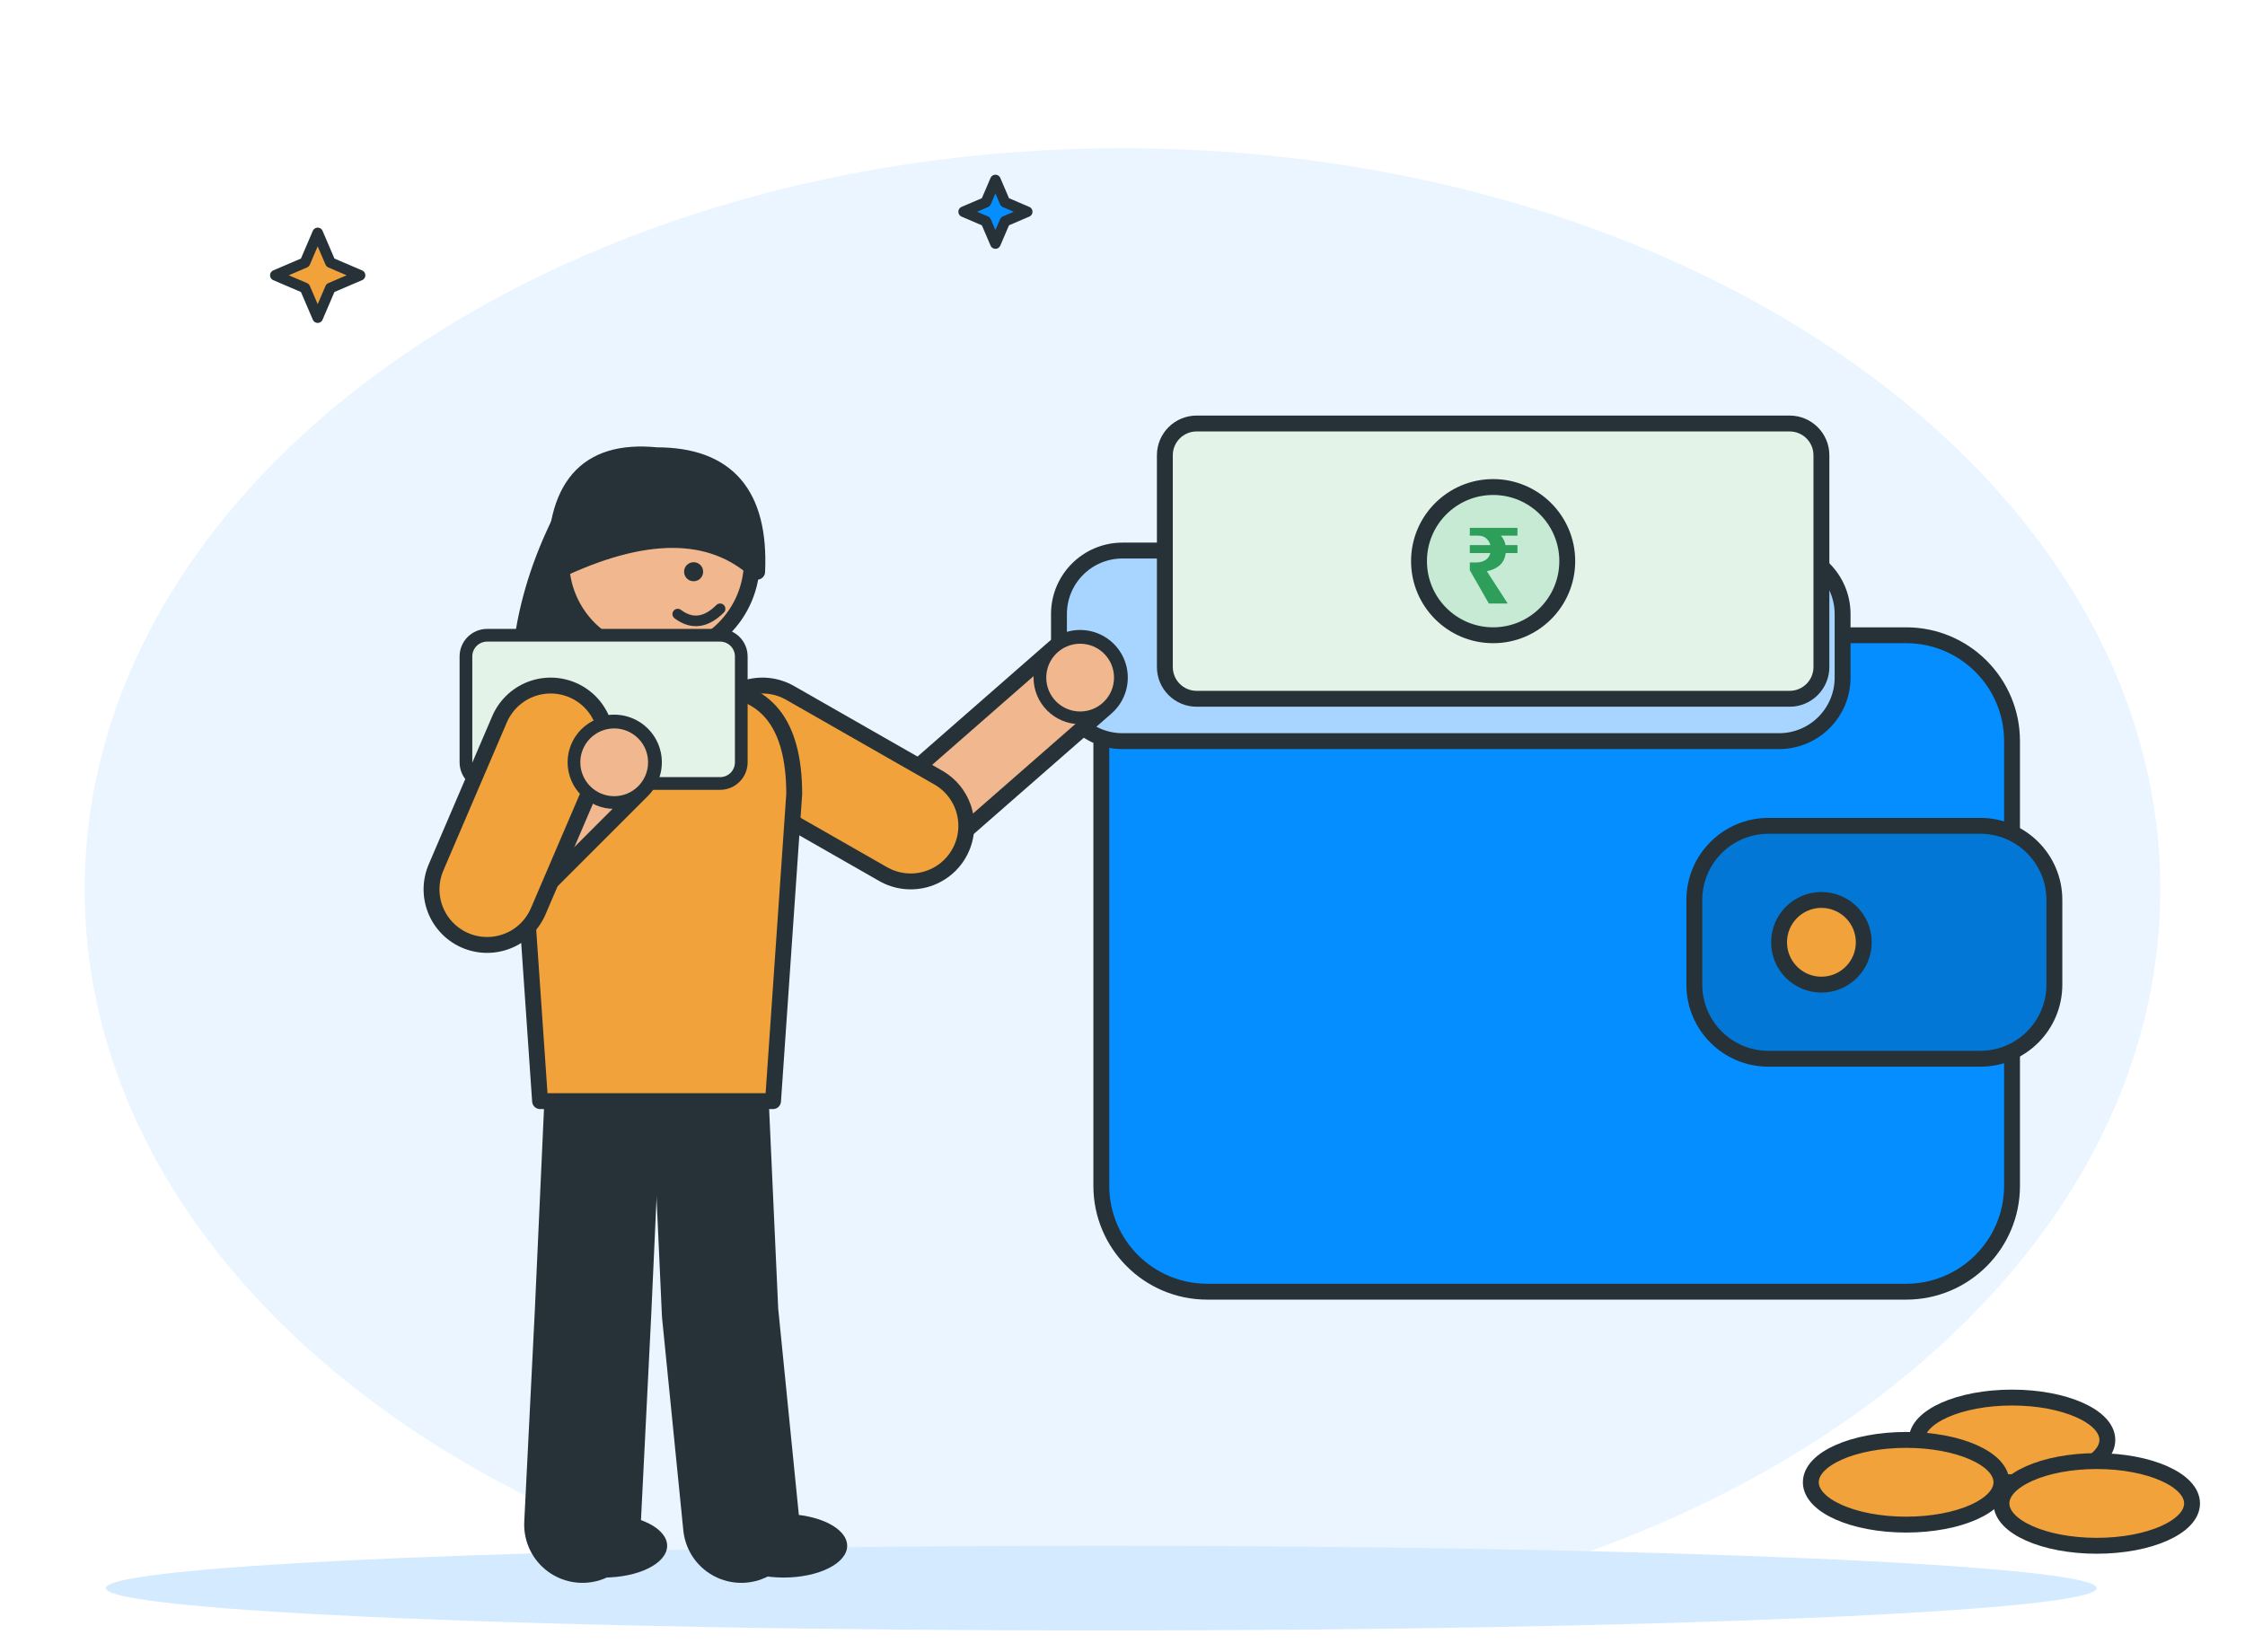
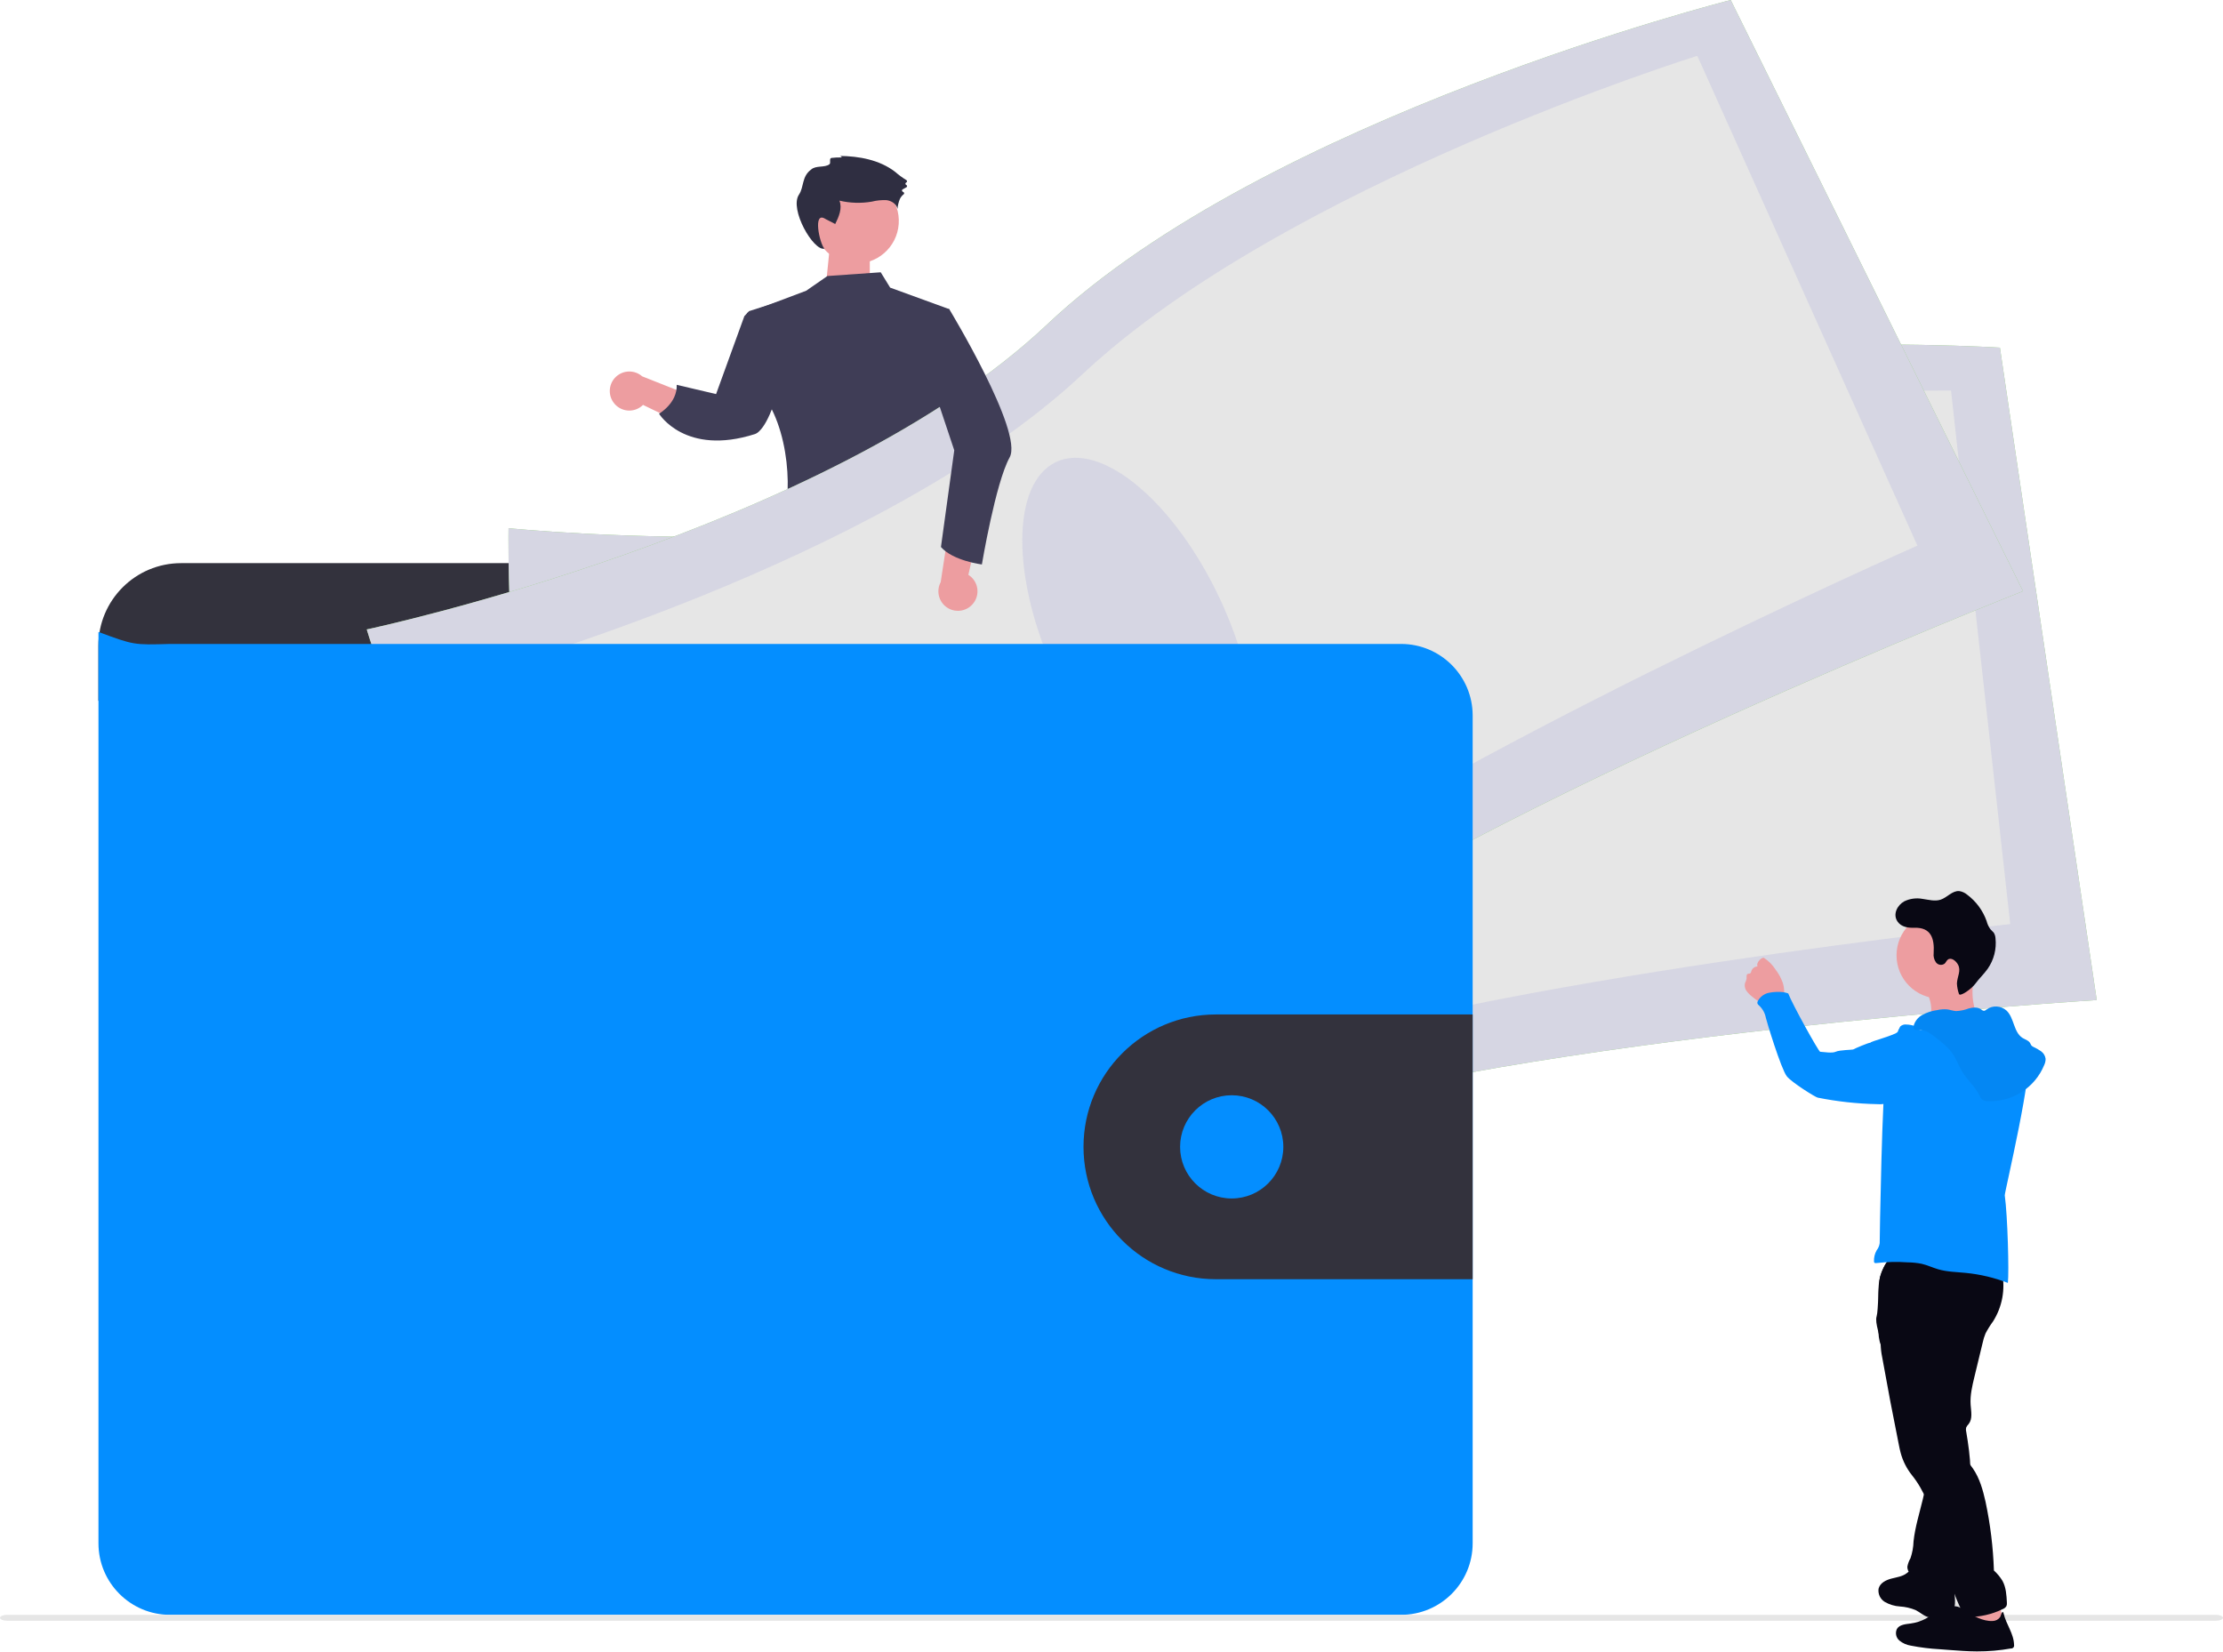
- <svg xmlns="http://www.w3.org/2000/svg" viewBox="16 10 212 156" fill="none">
-   <ellipse cx="122" cy="94" rx="98" ry="70" fill="#EAF5FF" />
-   <ellipse cx="120.0" cy="160" rx="94.0" ry="4" fill="#D3EAFF" />
-   <rect fill="#048EFF" stroke="#263238" stroke-width="1.5" stroke-linejoin="round" stroke-linecap="round" x="120" y="70" width="86" height="62" rx="10" />
-   <rect fill="#A8D5FF" stroke="#263238" stroke-width="1.5" stroke-linejoin="round" stroke-linecap="round" x="116" y="62" width="74" height="18" rx="6" />
-   <rect fill="#0277D6" stroke="#263238" stroke-width="1.5" stroke-linejoin="round" stroke-linecap="round" x="176" y="88" width="34" height="22" rx="7" />
-   <circle fill="#F2A23A" stroke="#263238" stroke-width="1.5" stroke-linejoin="round" stroke-linecap="round" cx="188" cy="99" r="4" />
-   <rect fill="#E3F3E8" stroke="#263238" stroke-width="1.5" stroke-linejoin="round" stroke-linecap="round" x="126" y="50" width="62" height="26" rx="3" />
-   <circle fill="#C6EAD3" stroke="#263238" stroke-width="1.5" stroke-linejoin="round" stroke-linecap="round" cx="157" cy="63" r="7" />
-   <text x="157" y="67" text-anchor="middle" font-family="Arial, sans-serif" font-size="10" font-weight="700" fill="#2E9E5B">₹</text>
-   <ellipse cx="206" cy="146" rx="9" ry="4" fill="#F2A23A" stroke="#263238" stroke-width="1.5" />
-   <ellipse cx="196" cy="150" rx="9" ry="4" fill="#F2A23A" stroke="#263238" stroke-width="1.5" />
-   <ellipse cx="214" cy="152" rx="9" ry="4" fill="#F2A23A" stroke="#263238" stroke-width="1.5" />
-   <path d="M73,112 L72,134 L71,154" fill="none" stroke="#263238" stroke-width="11" stroke-linecap="round" stroke-linejoin="round" />
-   <path d="M73,112 L72,134 L71,154" fill="none" stroke="#263238" stroke-width="8" stroke-linecap="round" stroke-linejoin="round" />
-   <path d="M83,112 L84,134 L86,154" fill="none" stroke="#263238" stroke-width="11" stroke-linecap="round" stroke-linejoin="round" />
-   <path d="M83,112 L84,134 L86,154" fill="none" stroke="#263238" stroke-width="8" stroke-linecap="round" stroke-linejoin="round" />
-   <ellipse cx="73" cy="156" rx="6" ry="3" fill="#263238" />
-   <ellipse cx="90" cy="156" rx="6" ry="3" fill="#263238" />
-   <path d="M102,88 L118,74" fill="none" stroke="#263238" stroke-width="9" stroke-linecap="round" stroke-linejoin="round" />
-   <path d="M102,88 L118,74" fill="none" stroke="#F1B78E" stroke-width="6" stroke-linecap="round" stroke-linejoin="round" />
-   <path d="M88,80 L102,88" fill="none" stroke="#263238" stroke-width="12" stroke-linecap="round" stroke-linejoin="round" />
-   <path d="M88,80 L102,88" fill="none" stroke="#F2A23A" stroke-width="9" stroke-linecap="round" stroke-linejoin="round" />
-   <circle fill="#F1B78E" stroke="#263238" stroke-width="1.2" stroke-linejoin="round" stroke-linecap="round" cx="118" cy="74" r="3.8" />
-   <path fill="#F2A23A" stroke="#263238" stroke-width="1.5" stroke-linejoin="round" stroke-linecap="round" d="M65,85 Q65,75 73,75 L83,75 Q91,75 91,85 L89,114 L67,114 Z" />
-   <path fill="none" stroke="#263238" stroke-width="1.2" stroke-linejoin="round" stroke-linecap="round" d="M75,76 L78,81 L81,76" />
-   <rect fill="#F1B78E" stroke="#263238" stroke-width="1.2" stroke-linejoin="round" stroke-linecap="round" x="75.5" y="70" width="5" height="7" rx="0" />
-   <path fill="#263238" stroke="#263238" stroke-width="1.5" stroke-linejoin="round" stroke-linecap="round" d="M69,59 Q63,71 66,83 Q72,85 76,79 L77,67 Z" />
-   <circle fill="#F1B78E" stroke="#263238" stroke-width="1.5" stroke-linejoin="round" stroke-linecap="round" cx="78" cy="63" r="9" />
-   <path fill="#263238" stroke="#263238" stroke-width="1.5" stroke-linejoin="round" stroke-linecap="round" d="M68.5,64 Q68,52 78,53 Q88,53 87.5,64 Q81,58 68.5,64 Z" />
-   <circle fill="#263238" stroke="none" stroke-linejoin="round" stroke-linecap="round" cx="81.5" cy="64" r="0.9" />
-   <path fill="none" stroke="#263238" stroke-width="1" stroke-linejoin="round" stroke-linecap="round" d="M80,68 Q82,69.5 84,67.5" />
-   <rect fill="#E3F3E8" stroke="#263238" stroke-width="1.2" stroke-linejoin="round" stroke-linecap="round" x="60" y="70" width="26" height="14" rx="2" />
-   <path d="M62,94 L74,82" fill="none" stroke="#263238" stroke-width="9" stroke-linecap="round" stroke-linejoin="round" />
-   <path d="M62,94 L74,82" fill="none" stroke="#F1B78E" stroke-width="6" stroke-linecap="round" stroke-linejoin="round" />
-   <path d="M68,80 L62,94" fill="none" stroke="#263238" stroke-width="12" stroke-linecap="round" stroke-linejoin="round" />
-   <path d="M68,80 L62,94" fill="none" stroke="#F2A23A" stroke-width="9" stroke-linecap="round" stroke-linejoin="round" />
-   <circle fill="#F1B78E" stroke="#263238" stroke-width="1.2" stroke-linejoin="round" stroke-linecap="round" cx="74" cy="82" r="3.8" />
-   <path fill="#F2A23A" stroke="#263238" stroke-width="1" stroke-linejoin="round" stroke-linecap="round" d="M46,32 L47.2,34.8 L50,36 L47.2,37.2 L46,40 L44.8,37.2 L42,36 L44.8,34.8 Z" />
-   <path fill="#048EFF" stroke="#263238" stroke-width="1" stroke-linejoin="round" stroke-linecap="round" d="M110,27 L110.9,29.1 L113,30 L110.9,30.9 L110,33 L109.1,30.9 L107,30 L109.1,29.1 Z" />
+ <svg xmlns="http://www.w3.org/2000/svg" width="800.272" height="594.547" viewBox="0 0 800.272 594.547" role="img" artist="Katerina Limpitsouni" source="https://undraw.co/">
+   <defs>
+     <linearGradient id="a-314" x1="-145.593" y1="1" x2="-145.593" gradientUnits="objectBoundingBox">
+       <stop offset="0" stop-color="gray" stop-opacity="0.251" />
+       <stop offset="0.535" stop-color="gray" stop-opacity="0.122" />
+       <stop offset="1" stop-color="gray" stop-opacity="0.102" />
+     </linearGradient>
+   </defs>
+   <g transform="translate(-574.999 -229)">
+     <g transform="translate(860.707 284.072)">
+       <path d="M16.149,2.061H1.645L0,18.422H16.149Z" transform="translate(11.269 32.763)" fill="#ed9da0" />
+       <ellipse cx="15.322" cy="15.322" rx="15.322" ry="15.322" transform="matrix(-0.998, -0.07, 0.07, -0.998, 36.755, 40.848)" fill="#ed9da0" />
+       <path d="M24.174,33.253a.845.845,0,0,0,.813.483c-7.015.42-14.4-.4-20.272-4.264A30.578,30.578,0,0,0,.407,26.739a.464.464,0,0,1-.095-.79l.17-.133A.466.466,0,0,0,.33,25h0a.466.466,0,0,1-.117-.837l1.3-.842a.464.464,0,0,0,0-.78,2.316,2.316,0,0,0-.346-.176.465.465,0,0,1-.147-.781,4.628,4.628,0,0,0,1.26-1.842,11.866,11.866,0,0,0,.585-3.565c.449,1.741,2.349,2.766,4.144,2.871a18.231,18.231,0,0,0,5.293-.914,29.281,29.281,0,0,1,11.623-.447c-1.312-2.634-.205-5.776.909-8.5l3.606,1.546c4.953,2.8,1.5-9.031-.349-10.654C31.878-1.228,41.773,13.32,38.59,18.838c-1.656,2.871-.48,6.573-3.736,9.3-1.6,1.68-4.781.933-6.408,2.329-.64.549.336,2.019-.544,2.34A25.655,25.655,0,0,1,24.174,33.253Z" transform="matrix(-0.998, -0.07, 0.07, -0.998, 39.116, 36.487)" fill="#2f2e41" />
+     </g>
+     <path d="M51.518,0l3,5.743,20.724,9.239L69.791,67.7,67.5,73.159,68.737,77.9,65.75,81.4c3,2.713,3.379,5.552,1.748,8.489l-9.544,2.186S4.89,96.793,9.362,88.573c4.886-8.982,6.131-35.51-4.656-49.685C-4.452,26.852,2.579,11.236,2.579,11.236L24.3,4.744,32.292,0Z" transform="matrix(0.998, -0.07, 0.07, 0.998, 840.642, 330.637)" fill="#3f3d56" />
+     <path d="M1.022,10.672A6.987,6.987,0,0,0,11.6,12.354L33.14,24.706l-.8-12.877L12.008,2.073a7.025,7.025,0,0,0-10.986,8.6Z" transform="matrix(0.998, -0.07, 0.07, 0.998, 794.043, 363.258)" fill="#ed9da0" />
+     <path d="M52.922,0C50.11,12.482,42.9,41.626,35.583,47.721a4.268,4.268,0,0,1-1.628.961C8.24,54.947,0,38.967,0,38.967s6.891-3.358,7.066-9.923l13.9,4.312L33.079,6.092,34.862,4.43l.01-.01Z" transform="matrix(0.998, -0.07, 0.07, 0.998, 809.525, 339.056)" fill="#3f3d56" />
+     <path d="M504.222,543.326c5.728.734,11.671,1.2,17.157-.579.864-.268,1.814-.864,1.728-1.728a2.092,2.092,0,0,0-.389-.864,53.362,53.362,0,0,1-5.183-9.874.864.864,0,0,0-.32-.449.812.812,0,0,0-.553,0c-2.531.665-4.717,2.3-7.231,3a10.281,10.281,0,0,1-3.939.294c-1.14-.13-2.7-1.071-3.732-.95C502.347,535.949,503.781,539.473,504.222,543.326Z" transform="translate(410.41 54.747)" fill="#048EFF" />
+     <path d="M629.009,531.3c3.775-2.592,7.688-5.313,9.917-9.313a1.615,1.615,0,0,0,.268-.8,1.66,1.66,0,0,0-.32-.778,32.1,32.1,0,0,0-8.06-8.7,23.506,23.506,0,0,0-4.492,4.147c-.95,1-3.576,2.592-3.6,4.121,0,.864,1,1.866,1.469,2.592.631.933,1.227,1.883,1.8,2.851C626.314,525.895,629.311,531.113,629.009,531.3Z" transform="translate(393.944 57.207)" fill="#048EFF" />
+     <path d="M521.377,555.865a3.843,3.843,0,0,1-.691,2.505,3.4,3.4,0,0,1-1.451.864c-8.008,2.868-17.278-.708-25.268,2.117-1.641.579-3.2,1.417-4.846,1.97a26.368,26.368,0,0,1-6.047,1.071c-2.825.268-5.667.441-8.5.518a20.441,20.441,0,0,1-6.41-.562,7.7,7.7,0,0,1-4.915-3.9,3.74,3.74,0,0,1-.242-2.773,2.989,2.989,0,0,1,.527-.864,7.577,7.577,0,0,1,1.883-1.529l2.946-1.9a19.776,19.776,0,0,1,4.466-2.367c1.166-.38,2.4-.544,3.585-.864,4.138-1.209,7.3-4.492,10.237-7.645l4.008-4.276a4.035,4.035,0,0,1,1.391-1.114,3.854,3.854,0,0,1,1.728-.164,23.1,23.1,0,0,1,10.928,3.663,14.16,14.16,0,0,0,2.7,1.59c2.35.916,5.365.225,7.533-.933,1.028-.553.8-.864,1.235-1.849s1.486-1.615,2.4-.717a2.54,2.54,0,0,1,.57,1.089c.864,2.851.536,5.918.536,8.907a3.923,3.923,0,0,0,.173,1.382,7.823,7.823,0,0,0,.786,1.279,2.909,2.909,0,0,1,.164.328,8.786,8.786,0,0,1,.579,4.173Z" transform="translate(415.707 53.776)" fill="#514e7f" />
+     <path d="M521.377,558.188a3.843,3.843,0,0,1-.691,2.505,3.4,3.4,0,0,1-1.451.864c-8.008,2.868-17.278-.708-25.268,2.117-1.641.579-3.2,1.417-4.846,1.97a26.368,26.368,0,0,1-6.047,1.071c-2.825.268-5.667.441-8.5.518a20.441,20.441,0,0,1-6.41-.562,7.7,7.7,0,0,1-4.915-3.9A3.74,3.74,0,0,1,463,560a2.989,2.989,0,0,1,.527-.864c.466.976.8,2.272,1.1,2.738a5.606,5.606,0,0,0,3.749,2.7,9.313,9.313,0,0,0,3.455-.441c7.257-1.8,14.971-1.823,21.942-4.544,2.393-.942,4.674-2.194,7.187-2.764s5.183-.415,7.775-.631c4.095-.328,8.06-1.564,12.094-2.212a8.785,8.785,0,0,1,.544,4.2Z" transform="translate(415.707 51.452)" fill="#464353" />
+     <path d="M644.082,531.6c-.38,3.041-2.307,5.658-4.423,7.879s-4.509,4.216-6.194,6.773c-2.073,3.17-3.006,7.1-5.7,9.779a15.638,15.638,0,0,1-3.455,2.462,24.108,24.108,0,0,1-4.449,2.047c-4.026,1.287-8.362.994-12.569.682a11.306,11.306,0,0,1-3.991-.769,12.029,12.029,0,0,1-1.659-1.019,7.921,7.921,0,0,1-2.592-2.592,2.592,2.592,0,0,1-.251-1.883,4.424,4.424,0,0,1,1.2-1.831,28.505,28.505,0,0,1,3.041-2.738A18.2,18.2,0,0,0,607,546.934a11.161,11.161,0,0,0,1.529-3.456,30.652,30.652,0,0,0,1.114-6.609,20.945,20.945,0,0,1,.458-4.423c.639-2.281,2.333-4.319,2.142-6.678a1.668,1.668,0,0,1,.086-1.011,1.408,1.408,0,0,1,.795-.492,14.084,14.084,0,0,1,4.129-.959,4.812,4.812,0,0,1,3.836,1.5c.587.708.976,1.728,1.84,2a2.919,2.919,0,0,0,1.313.052c2.125-.216,4.371-.484,6.047-1.857a7.541,7.541,0,0,0,2.505-5.5c0-.786-.354-1.607.864-1.728.916-.121,1.641.864,2.108,1.469,1.685,2.255,3.412,4.613,4.043,7.36a2.168,2.168,0,0,1,.769-.147,3.343,3.343,0,0,1,2.756,1.408,5.486,5.486,0,0,1,.751,3.732Z" transform="translate(397.211 56.383)" fill="#514e7f" />
+     <path d="M644.134,532.95c-.38,3.041-2.307,5.658-4.423,7.879s-4.509,4.216-6.194,6.773c-2.073,3.17-3.006,7.1-5.7,9.779a15.638,15.638,0,0,1-3.455,2.462,24.112,24.112,0,0,1-4.449,2.047c-4.026,1.287-8.362.994-12.569.682a11.308,11.308,0,0,1-3.991-.769,12.029,12.029,0,0,1-1.659-1.019,7.921,7.921,0,0,1-2.592-2.592,6.315,6.315,0,0,1,2.592-.622c1.866.1,3.231,1.866,5.019,2.41,2.548.769,5.088-1.028,7.671-1.641,1.685-.4,3.456-.294,5.123-.864a12.663,12.663,0,0,0,3.792-2.3,19.3,19.3,0,0,0,4.052-3.9,25.094,25.094,0,0,0,2.376-4.743,67.815,67.815,0,0,1,4.8-9.192,6.494,6.494,0,0,1,.976-1.279,13.585,13.585,0,0,1,1.322-.959c1.728-1.3,2.445-3.456,3.049-5.563a9.737,9.737,0,0,1,.682-1.857,3.343,3.343,0,0,1,2.756,1.408A5.485,5.485,0,0,1,644.134,532.95Z" transform="translate(397.16 55.034)" fill="#464353" />
+     <path d="M556.62,320.79" transform="translate(402.942 83.196)" fill="#464353" />
+     <path d="M486.434,366.83c1.14,4.319-.51,8.863-1.857,13.14a101.837,101.837,0,0,0-4.129,19.783,17.122,17.122,0,0,1-1.019,5c-.639,1.443-1.728,2.661-2.471,4.034-2.039,3.611-1.987,8.017-1.546,12.146.294,2.721.734,5.434,1.279,8.112.665,3.274,1.486,6.7.527,9.891,1.607-.354,2.7,1.728,2.592,3.361s-.631,3.456.156,4.864c1.987.726,2,3.456,1.944,5.572a46.864,46.864,0,0,0,1.382,10.885q4.509,21.683,9.572,43.246c7.3,2.263,15.826,4.622,22.789,1.486a4.57,4.57,0,0,0,2.885-2.9,5.063,5.063,0,0,0-.276-2.229l-3.3-12.008c-.8-2.9-1.607-5.9-1.184-8.881.32-2.22,1.287-4.613.2-6.574-.371-.674-.959-1.2-1.391-1.84-1.728-2.531-.821-5.918-.682-8.984a7.12,7.12,0,0,0-.138-2.056,10.263,10.263,0,0,0-.985-2.255,34.486,34.486,0,0,1-3.8-17.157,4.242,4.242,0,0,0-.3-2.237,7.231,7.231,0,0,1-.562-.916,2.505,2.505,0,0,1,.181-1.65,15.117,15.117,0,0,1-2.661-2.592,3.723,3.723,0,0,0,.639-5.823,1.944,1.944,0,0,0,.924-3.343c-.423-.294-.985-.423-1.287-.864-.466-.639-.086-1.529.294-2.212l2.013-3.637c1.5-2.7,1.84-6.047,3.455-8.639a64.745,64.745,0,0,0,5.321-12.146l5.814-16.042,3.913,3.4a12.371,12.371,0,0,1,3.214,3.663,15.809,15.809,0,0,1,1.045,4.388c1.434,8.708,6.911,16.258,8.941,24.836.449,1.909.752,3.913,1.849,5.546a12.082,12.082,0,0,1,1.054,1.59,8.43,8.43,0,0,1,.441,2.635,12.293,12.293,0,0,0,5.183,8.812c1.926,1.322,4.319,2.229,5.365,4.319a8.052,8.052,0,0,0,.864,1.84c.933,1.123,2.946,1.253,3.343,2.661.225.786-.19,1.728.25,2.419a2.29,2.29,0,0,0,.959.717l5.624,2.808c6.289,3.145,9.5,10.367,14.142,15.628a33.7,33.7,0,0,1,4.233,5.6c2,3.585,2.929,8.086,6.315,10.367A9.554,9.554,0,0,1,590,486.408c1.063,1.4.674,3.361.769,5.123s1.443,3.861,3.119,3.326a12.293,12.293,0,0,0,0,6.522A32.827,32.827,0,0,0,613.8,493.31c1.641-1.434,3.222-3.265,3.24-5.442a1.952,1.952,0,0,0-.242-1.08,3.084,3.084,0,0,0-1.27-.959c-5.261-2.851-6.842-9.459-9.5-14.824-2.324-4.734-5.762-8.812-8.639-13.209-6.254-9.459-10.522-20.906-19.981-27.152-2.082-1.374-4.5-2.592-5.546-4.864-.579-1.27-.648-2.721-1.106-4.034s-1.555-2.592-2.954-2.592c.778-1.9.622-4.216.674-6.272a7.921,7.921,0,0,0-.311-2.7,13.155,13.155,0,0,0-1.391-2.678,25.692,25.692,0,0,1-3.559-13.822c.069-2.5.51-5.071-.242-7.455-.38-1.2-1.045-2.3-1.5-3.456a21.6,21.6,0,0,1-1.08-6.5l-.518-8.3a40.846,40.846,0,0,0-1.071-8.207c-1.728-6.445-3.456-33.441-9.373-36.482s-16.085,17.735-22.746,18.141a29.621,29.621,0,0,0-8.639,1.667c-4.432,1.659-8.146,4.751-11.766,7.775l-12.25,10.289C491.436,363.288,489.293,365.327,486.434,366.83Z" transform="translate(414.03 82.898)" fill="#464353" />
+     <path d="M635.755,393.427V382.7a29.786,29.786,0,0,0-29.786-29.778H182.246A29.786,29.786,0,0,0,152.46,382.7v19.783Z" transform="translate(457.958 78.823)" fill="#33323d" />
+     <path d="M323.385,327.937s-1.209,75.036,12.094,99.726,19.005,132.1,19.005,132.1,139.464,14.427,236.65-17.277S895.116,497.81,895.116,497.81L860.267,262.931s-172.162-11.04-270.1,35.669S323.385,327.937,323.385,327.937Z" transform="translate(434.695 91.227)" fill="#8dd070" />
+     <path d="M323.385,327.937s-1.209,75.036,12.094,99.726,19.005,132.1,19.005,132.1,139.464,14.427,236.65-17.277S895.116,497.81,895.116,497.81L860.267,262.931s-172.162-11.04-270.1,35.669S323.385,327.937,323.385,327.937Z" transform="translate(434.695 91.227)" fill="#d6d6e3" />
+     <path d="M358.985,357.961s-4.363,61.914,6.583,81.7,11.455,108.1,11.455,108.1,125.513,5.823,214.794-24.569,276.9-50.1,276.9-50.1L847.394,281s-155.239-1.6-245.842,41.181S358.985,357.961,358.985,357.961Z" transform="translate(429.962 88.614)" fill="#e6e6e6" />
+     <ellipse cx="32.585" cy="69.888" rx="32.585" ry="69.888" transform="translate(980.522 441.956) rotate(-7.1)" opacity="0.1" />
+     <path d="M264.29,344.851s21.865,71.788,42.079,91.208,58.605,119.9,58.605,119.9,137.175-29.069,219.943-89.092,275.628-135.8,275.628-135.8L755.317,118.23S588.071,160.56,509.2,235.069,264.29,344.851,264.29,344.851Z" transform="translate(442.735 110.77)" fill="#8dd070" />
+     <path d="M264.29,344.851s21.865,71.788,42.079,91.208,58.605,119.9,58.605,119.9,137.175-29.069,219.943-89.092,275.628-135.8,275.628-135.8L755.317,118.23S588.071,160.56,509.2,235.069,264.29,344.851,264.29,344.851Z" transform="translate(442.735 110.77)" fill="#d6d6e3" />
+     <path d="M308,364.639s14.85,60.273,31.341,75.736S383.4,539.721,383.4,539.721s121.236-32.983,196.886-89.308S828.468,317.834,828.468,317.834L749.242,141.5S601.01,187.605,527.9,256.128,308,364.639,308,364.639Z" transform="translate(436.785 107.602)" fill="#e6e6e6" />
+     <ellipse cx="32.585" cy="69.888" rx="32.585" ry="69.888" transform="translate(925.727 409.056) rotate(-24.97)" fill="#d6d6e3" />
+     <path d="M647.2,411.654V709.692a25.778,25.778,0,0,1-25.778,25.769H178.251a25.769,25.769,0,0,1-25.761-25.769V381.6c12.7,4.708,12.7,4.708,25.761,4.319H621.419A25.778,25.778,0,0,1,647.2,411.654Z" transform="translate(457.954 74.919)" fill="#048EFF" />
+     <path d="M703.075,541v95.329H610.64a47.658,47.658,0,1,1,0-95.316Z" transform="translate(402.076 53.22)" fill="#33323d" />
+     <circle cx="18.582" cy="18.582" r="18.582" transform="translate(999.828 623.316)" fill="#048EFF" />
+     <g transform="matrix(0.998, -0.07, 0.07, 0.998, 905.635, 339.779)">
+       <path d="M11.926,34.447a6.987,6.987,0,0,0-.734-10.688L18.4,0,6.032,3.67l-4.95,22a7.025,7.025,0,0,0,10.843,8.778Z" transform="translate(0 73.394)" fill="#ed9da0" />
+       <path d="M3.5,0,9.216,1.329s23.617,45.95,17.926,54.705S14.479,93.777,14.479,93.777,4.167,91.727.227,86.474L7.442,52.095,0,23.2Z" transform="translate(1.825 0)" fill="#3f3d56" />
+     </g>
+     <path d="M1139.212,723.136h-795.2c-1.4,0-2.534-.478-2.534-1.068S342.609,721,344.008,721h795.2c1.4,0,2.534.478,2.534,1.068S1140.614,723.136,1139.212,723.136Z" transform="translate(233.525 89.38)" fill="#e6e6e6" />
+     <g transform="translate(1203.088 543.252)">
+       <path d="M278.269,794.046a.252.252,0,0,1,.055.027c-.651-1.406-1.258-2.828-1.811-4.272-.066-.17-.126-.345-.191-.514.005.044.005.087.011.137.016.274.038.547.06.826.033.432.06.87.066,1.307.005.137.005.268.005.4a8,8,0,0,1-.164,1.586h.022c.137.011.263.016.394.038a5.355,5.355,0,0,1,1.493.427A.328.328,0,0,1,278.269,794.046Z" transform="translate(-200.744 -529.63)" fill="url(#a-314)" />
+       <path d="M264.421,393.522c-.059,2.284-.832,4.5-.954,6.777,6.727.335,13.362-2.929,20.023-1.929-1.862-1.2-2.857-3.376-3.443-5.514a22.867,22.867,0,0,1-.657-8.472,3.722,3.722,0,0,1,.084-.469c.247-1.117.887-2.7.715-3.577-.226-1.163-1.322-.933-2.309-.866a86.484,86.484,0,0,0-8.978,1.159c-.774.134-8.313,2.016-8.426,1.82a35.479,35.479,0,0,1,3.263,6.723A13.106,13.106,0,0,1,264.421,393.522Z" transform="translate(-197.254 -343.966)" fill="#ed9da0" />
+       <path d="M392.769,380.854a9.832,9.832,0,0,0,2.054,2.071c.51.418,1.033.845,1.581,1.23a6.782,6.782,0,0,0,3.364,1.368c1.6.109,5-.833,6-2.2a3.977,3.977,0,0,0,.573-2.3,10.569,10.569,0,0,0-.552-3.213,17.908,17.908,0,0,0-2.594-4.694,13.818,13.818,0,0,0-4.171-4.171c-.574-.307-2.9,1.523-2.293,3.108a2.4,2.4,0,0,0-2.234,1.732,1.224,1.224,0,0,1-.3.7c-.276.222-.707.1-1.021.264-.556.3-.314,1.125-.372,1.753a8.2,8.2,0,0,1-.573,1.577,3.351,3.351,0,0,0,.54,2.778Z" transform="translate(-392.13 -338.356)" fill="#ed9da0" />
+       <path d="M261.355,802.174a2.386,2.386,0,0,0-2.087-.315,77.426,77.426,0,0,1-11.734.949c-.492-2.4.936-4.738,1.4-7.146a6.446,6.446,0,0,1,.465-1.807,4.142,4.142,0,0,1,2.973-1.795c2.115-.446,5.42-1.233,6.6.9C260.387,795.53,260.84,799.319,261.355,802.174Z" transform="translate(-167.984 -530.652)" fill="#ed9da0" />
+       <path d="M281.967,784.892a12.385,12.385,0,0,0,5.489,1.673,17.565,17.565,0,0,1,5.627,1.284c1.5.74,2.761,1.954,4.347,2.485a9.056,9.056,0,0,0,4.514.071c1.782-.335,3.682-.983,4.644-2.523.858-1.368.766-3.1.648-4.715q-.207-2.73-.406-5.468a2.6,2.6,0,0,0-.339-1.322c-1.289-1.878-4.422.787-6.1.782a11.793,11.793,0,0,1-7.426-3.2,2.254,2.254,0,0,0-.577-.435c-.757-.339-1.514.289-2.188.837-.075.063-.151.126-.226.184-1.552,1.23-3.636,1.481-5.552,1.979s-3.974,1.5-4.568,3.393a2.886,2.886,0,0,0-.092.364A4.791,4.791,0,0,0,281.967,784.892Z" transform="translate(-231.589 -522.445)" fill="#090814" />
+       <path d="M292.392,571.8a23.95,23.95,0,0,1-3.283,17.672,33.012,33.012,0,0,0-2.668,4.278,19.447,19.447,0,0,0-1.041,3.39l-2.957,12.239c-.8,3.3-1.6,6.672-1.362,10.063.167,2.362.763,5.019-.694,6.887a5.077,5.077,0,0,0-.88,1.207,3.055,3.055,0,0,0-.015,1.59c1.5,8.886,2.605,18.175-.1,26.771-2.449,7.791-2.589,16.424-4.671,24.321a5.426,5.426,0,0,1-1.294,2.7,4.241,4.241,0,0,1-1.939.922c-3.069.73-6.309-.125-9.171-1.452-2.012-.932-4.177-2.567-4-4.777a9.686,9.686,0,0,1,1.113-2.942,20.791,20.791,0,0,0,1.1-6.079c.554-5.164,2.146-10.15,3.349-15.2s2.021-10.332,1-15.425a134.931,134.931,0,0,0-9.924-30.528,3.682,3.682,0,0,0-.909-1.367,9.39,9.39,0,0,1-1.286-.878,3.882,3.882,0,0,1-.589-1.6c-.448-1.612-1.777-2.8-2.668-4.217-2.25-3.575-1.537-8.157-1.454-12.381.081-4.107-.51-8.252.163-12.3s2.995-8.195,6.9-9.464a14.85,14.85,0,0,1,6.052-.286C271.9,565.994,282.324,567.943,292.392,571.8Z" transform="translate(-199.749 -427.926)" fill="#090814" />
+       <path d="M247.167,599.192a25.657,25.657,0,0,0,.54,4.748q2.837,15.908,6.045,31.749c.188.916.372,1.832.619,2.732a22.154,22.154,0,0,0,4.1,8.058c8.915,11.112,9.685,27.248,14.521,40.648.326.908.653,1.816,1,2.711a67.708,67.708,0,0,0,2.983,6.656,1.9,1.9,0,0,0,.615.795,1.824,1.824,0,0,0,.971.188,28.333,28.333,0,0,0,12.563-2.857,2.6,2.6,0,0,0,1.335-1.109,2.681,2.681,0,0,0,.142-1.276c-.134-2.657-.3-5.409-1.565-7.744a16.522,16.522,0,0,0-3.1-3.753,142.3,142.3,0,0,0-3.033-24.834c-.941-4.163-2.1-8.371-4.522-11.89-1.782-2.6-4.339-5.163-4.025-8.3.138-1.376.715-3.092-.406-3.9-.489-.356-1.213-.4-1.544-.908a1.722,1.722,0,0,1-.218-.778,19.214,19.214,0,0,1,.4-6.43,33.918,33.918,0,0,0,.958-4.192,5.285,5.285,0,0,0-1.054-4.05c-.059-2.862.021-5.832-.038-8.689a16.114,16.114,0,0,1,.4-4.853c.217-.749.548-1.464.715-2.23.6-2.749-.9-6.041.883-8.221a12.074,12.074,0,0,1,2.853-2.008,10.471,10.471,0,0,0,3.916-5.631,31.078,31.078,0,0,0,1.109-6.895,7.1,7.1,0,0,0,.017-1.489,2.729,2.729,0,0,0-.2-.745c-.552-1.243-2.037-1.724-3.359-2.042a108.792,108.792,0,0,0-25.654-3c-3.2-2.176-5-1.4-6.351.908a23.825,23.825,0,0,0-1.807,4.414c-.619,1.87-.657,12.338-1.259,14.216C244.933,591.641,247.2,596.628,247.167,599.192Z" transform="translate(-198.22 -429.563)" fill="#090814" />
+       <ellipse cx="15.535" cy="15.535" rx="15.535" ry="15.535" transform="translate(54.655 14.165)" fill="#ed9da0" />
+       <path d="M245.9,411.705c.677.784,1.586,1.647,2.591,1.395a3.537,3.537,0,0,0,1.008-.54c1.791-1.154,3.989-1.425,6.1-1.742A89.948,89.948,0,0,0,268.145,408a12.806,12.806,0,0,1,3.713-.755c2.633.014,4.967,1.764,6.617,3.816s2.819,4.453,4.438,6.529c1.154,1.479,2.528,2.783,3.6,4.319,2.72,3.877-8.3,49.987-8.149,50.765,1.031,7.337,1.574,27.761,1.12,31.524a57.663,57.663,0,0,0-15.138-3.6c-3.338-.327-6.739-.369-9.96-1.306-2.012-.585-3.919-1.512-5.962-1.978a27.483,27.483,0,0,0-5.027-.513,59.466,59.466,0,0,0-11.157.25c-.3.044-.662.068-.84-.175a.786.786,0,0,1-.112-.439,7.429,7.429,0,0,1,.953-3.955,5.415,5.415,0,0,0,1.1-2.593c-.034-.444.926-58.5,2.3-60.977a31.965,31.965,0,0,0,3.878-9.055c.429-2.14.414-4.344.72-6.505a2.841,2.841,0,0,1,.549-1.519,2.765,2.765,0,0,1,2.211-.657A9.788,9.788,0,0,1,245.9,411.705Z" transform="translate(-184.747 -356.573)" fill="#048EFF" />
+       <path d="M359.894,429.494a10.952,10.952,0,0,1-3.272,3.087,10.5,10.5,0,0,1-5.1.782,121.858,121.858,0,0,1-21.31-2.341c-.8-.138-9.374-5.463-11.132-7.7-2.091-2.7-7.351-20.062-7.535-21.051a8.053,8.053,0,0,0-2.465-4.434,1.617,1.617,0,0,1-.586-.779,1.256,1.256,0,0,1,.14-.759,5.869,5.869,0,0,1,4.047-3.038,17.368,17.368,0,0,1,5.215-.207,12.174,12.174,0,0,1,1.708.454c1.378,3.734,10.981,21.024,11.484,21,1.373.085,4.337.587,5.582,0,1.413-.662,6.048-.689,6.295-.824.56-.327,5.6-2.509,6.256-2.439-.414-.368,9.127-2.769,9.785-3.915.233-.406.279-.957.676-1.205a1.3,1.3,0,0,1,.867-.1,8.473,8.473,0,0,1,2.621.8c1.345,5.262.639,10.726-.386,16.06a14.168,14.168,0,0,1-2.888,6.62Z" transform="translate(-303.934 -350.097)" fill="#048EFF" />
+       <path d="M223.121,405.69a15.713,15.713,0,0,1,5.56-1.83,11.716,11.716,0,0,1,3.538-.254c1.094.137,2.143.559,3.244.62a14.449,14.449,0,0,0,4.517-.949c1.492-.408,3.215-.564,4.472.338a1.931,1.931,0,0,0,.973.517,1.7,1.7,0,0,0,1.006-.493,5.732,5.732,0,0,1,7.143.376c2.848,2.671,2.526,7.889,5.864,9.915.92.558,2.1.854,2.634,1.786a6.586,6.586,0,0,0,.454.859,2.328,2.328,0,0,0,.8.572,15.592,15.592,0,0,1,2.752,1.582,3.935,3.935,0,0,1,1.584,2.655,5,5,0,0,1-.486,2.233,20.948,20.948,0,0,1-20.357,13.017,3.222,3.222,0,0,1-2.133-.666,4.024,4.024,0,0,1-.747-1.231c-1.569-3.29-4.517-5.719-6.388-8.848-1.115-1.864-1.831-3.95-2.993-5.786-1.76-2.784-4.437-4.84-7.057-6.836-1.478-1.125-3.122-2.306-4.979-2.228-1.654.07-2.858.159-2.251-1.87A6.5,6.5,0,0,1,223.121,405.69Z" transform="translate(-159.349 -354.456)" fill="#048EFF" />
+       <path d="M223.121,405.69a15.713,15.713,0,0,1,5.56-1.83,11.716,11.716,0,0,1,3.538-.254c1.094.137,2.143.559,3.244.62a14.449,14.449,0,0,0,4.517-.949c1.492-.408,3.215-.564,4.472.338a1.931,1.931,0,0,0,.973.517,1.7,1.7,0,0,0,1.006-.493,5.732,5.732,0,0,1,7.143.376c2.848,2.671,2.526,7.889,5.864,9.915.92.558,2.1.854,2.634,1.786a6.586,6.586,0,0,0,.454.859,2.328,2.328,0,0,0,.8.572,15.592,15.592,0,0,1,2.752,1.582,3.935,3.935,0,0,1,1.584,2.655,5,5,0,0,1-.486,2.233,20.948,20.948,0,0,1-20.357,13.017,3.222,3.222,0,0,1-2.133-.666,4.024,4.024,0,0,1-.747-1.231c-1.569-3.29-4.517-5.719-6.388-8.848-1.115-1.864-1.831-3.95-2.993-5.786-1.76-2.784-4.437-4.84-7.057-6.836-1.478-1.125-3.122-2.306-4.979-2.228-1.654.07-2.858.159-2.251-1.87A6.5,6.5,0,0,1,223.121,405.69Z" transform="translate(-159.349 -354.456)" opacity="0.05" />
+       <path d="M242.088,809.624a8.67,8.67,0,0,0,4.175,1.837,75.242,75.242,0,0,0,10.392,1.284c1.13.084,2.263.172,3.393.259,3.313.251,6.631.506,9.957.519a68.671,68.671,0,0,0,12.245-1.058,1.039,1.039,0,0,0,1.117-1.243c-.072-4.138-2.837-7.354-3.767-11.387-.385-1.657-1.095,1.154-1.229,1.309a3.4,3.4,0,0,1-2.7,1.435c-3.418.188-7.246-1.891-9.961-3.74a12.75,12.75,0,0,0-1.845-1.142,5.426,5.426,0,0,0-1.494-.427,9.018,9.018,0,0,0-5.083,1.029c-2.042,1.012-3.832,2.468-5.853,3.51a16.451,16.451,0,0,1-5.246,1.661c-1.849.255-4.058.376-5.008,1.979a.015.015,0,0,0,0,.013A3.517,3.517,0,0,0,242.088,809.624Z" transform="translate(-186.401 -533.229)" fill="#090814" />
+       <path d="M261.541,372.83a2.871,2.871,0,0,1-1.073.4,3.46,3.46,0,0,1-2.863-.429Z" transform="translate(-173.735 -340.973)" opacity="0.1" />
+       <path d="M37.057,24.738A10.638,10.638,0,0,1,31.227,27.8c-2.162.465-4.533.609-6.262,1.965-1.965,1.565-2.83,4.539-5.24,5.2a5.745,5.745,0,0,1-3.137-.249,20.3,20.3,0,0,1-9.825-6.55A8.411,8.411,0,0,0,4.5,25.9a16.359,16.359,0,0,1-1.559-.76,4.244,4.244,0,0,1-1.271-1.657A16.105,16.105,0,0,1,.547,12.175c.6-2.233,1.69-4.3,2.332-6.55S6.49-.895,7.184.166A13.808,13.808,0,0,1,9.149,3.441c.741,2.409.072,4.834,1.957,6.507,1.166,1.035,3.275,1.729,4.068.393.314-.517.295-1.172.563-1.71a2.245,2.245,0,0,1,3.079-.655,4.722,4.722,0,0,1,1.926,2.856c1.526,5.161,4.126,8.41,9.648,6.2,2.057-.825,4.48-1.382,6.458.033C39.454,18.928,38.924,22.616,37.057,24.738Z" transform="matrix(-0.94, -0.342, 0.342, -0.94, 83.817, 46.172)" fill="#090814" />
+     </g>
+   </g>
</svg>
